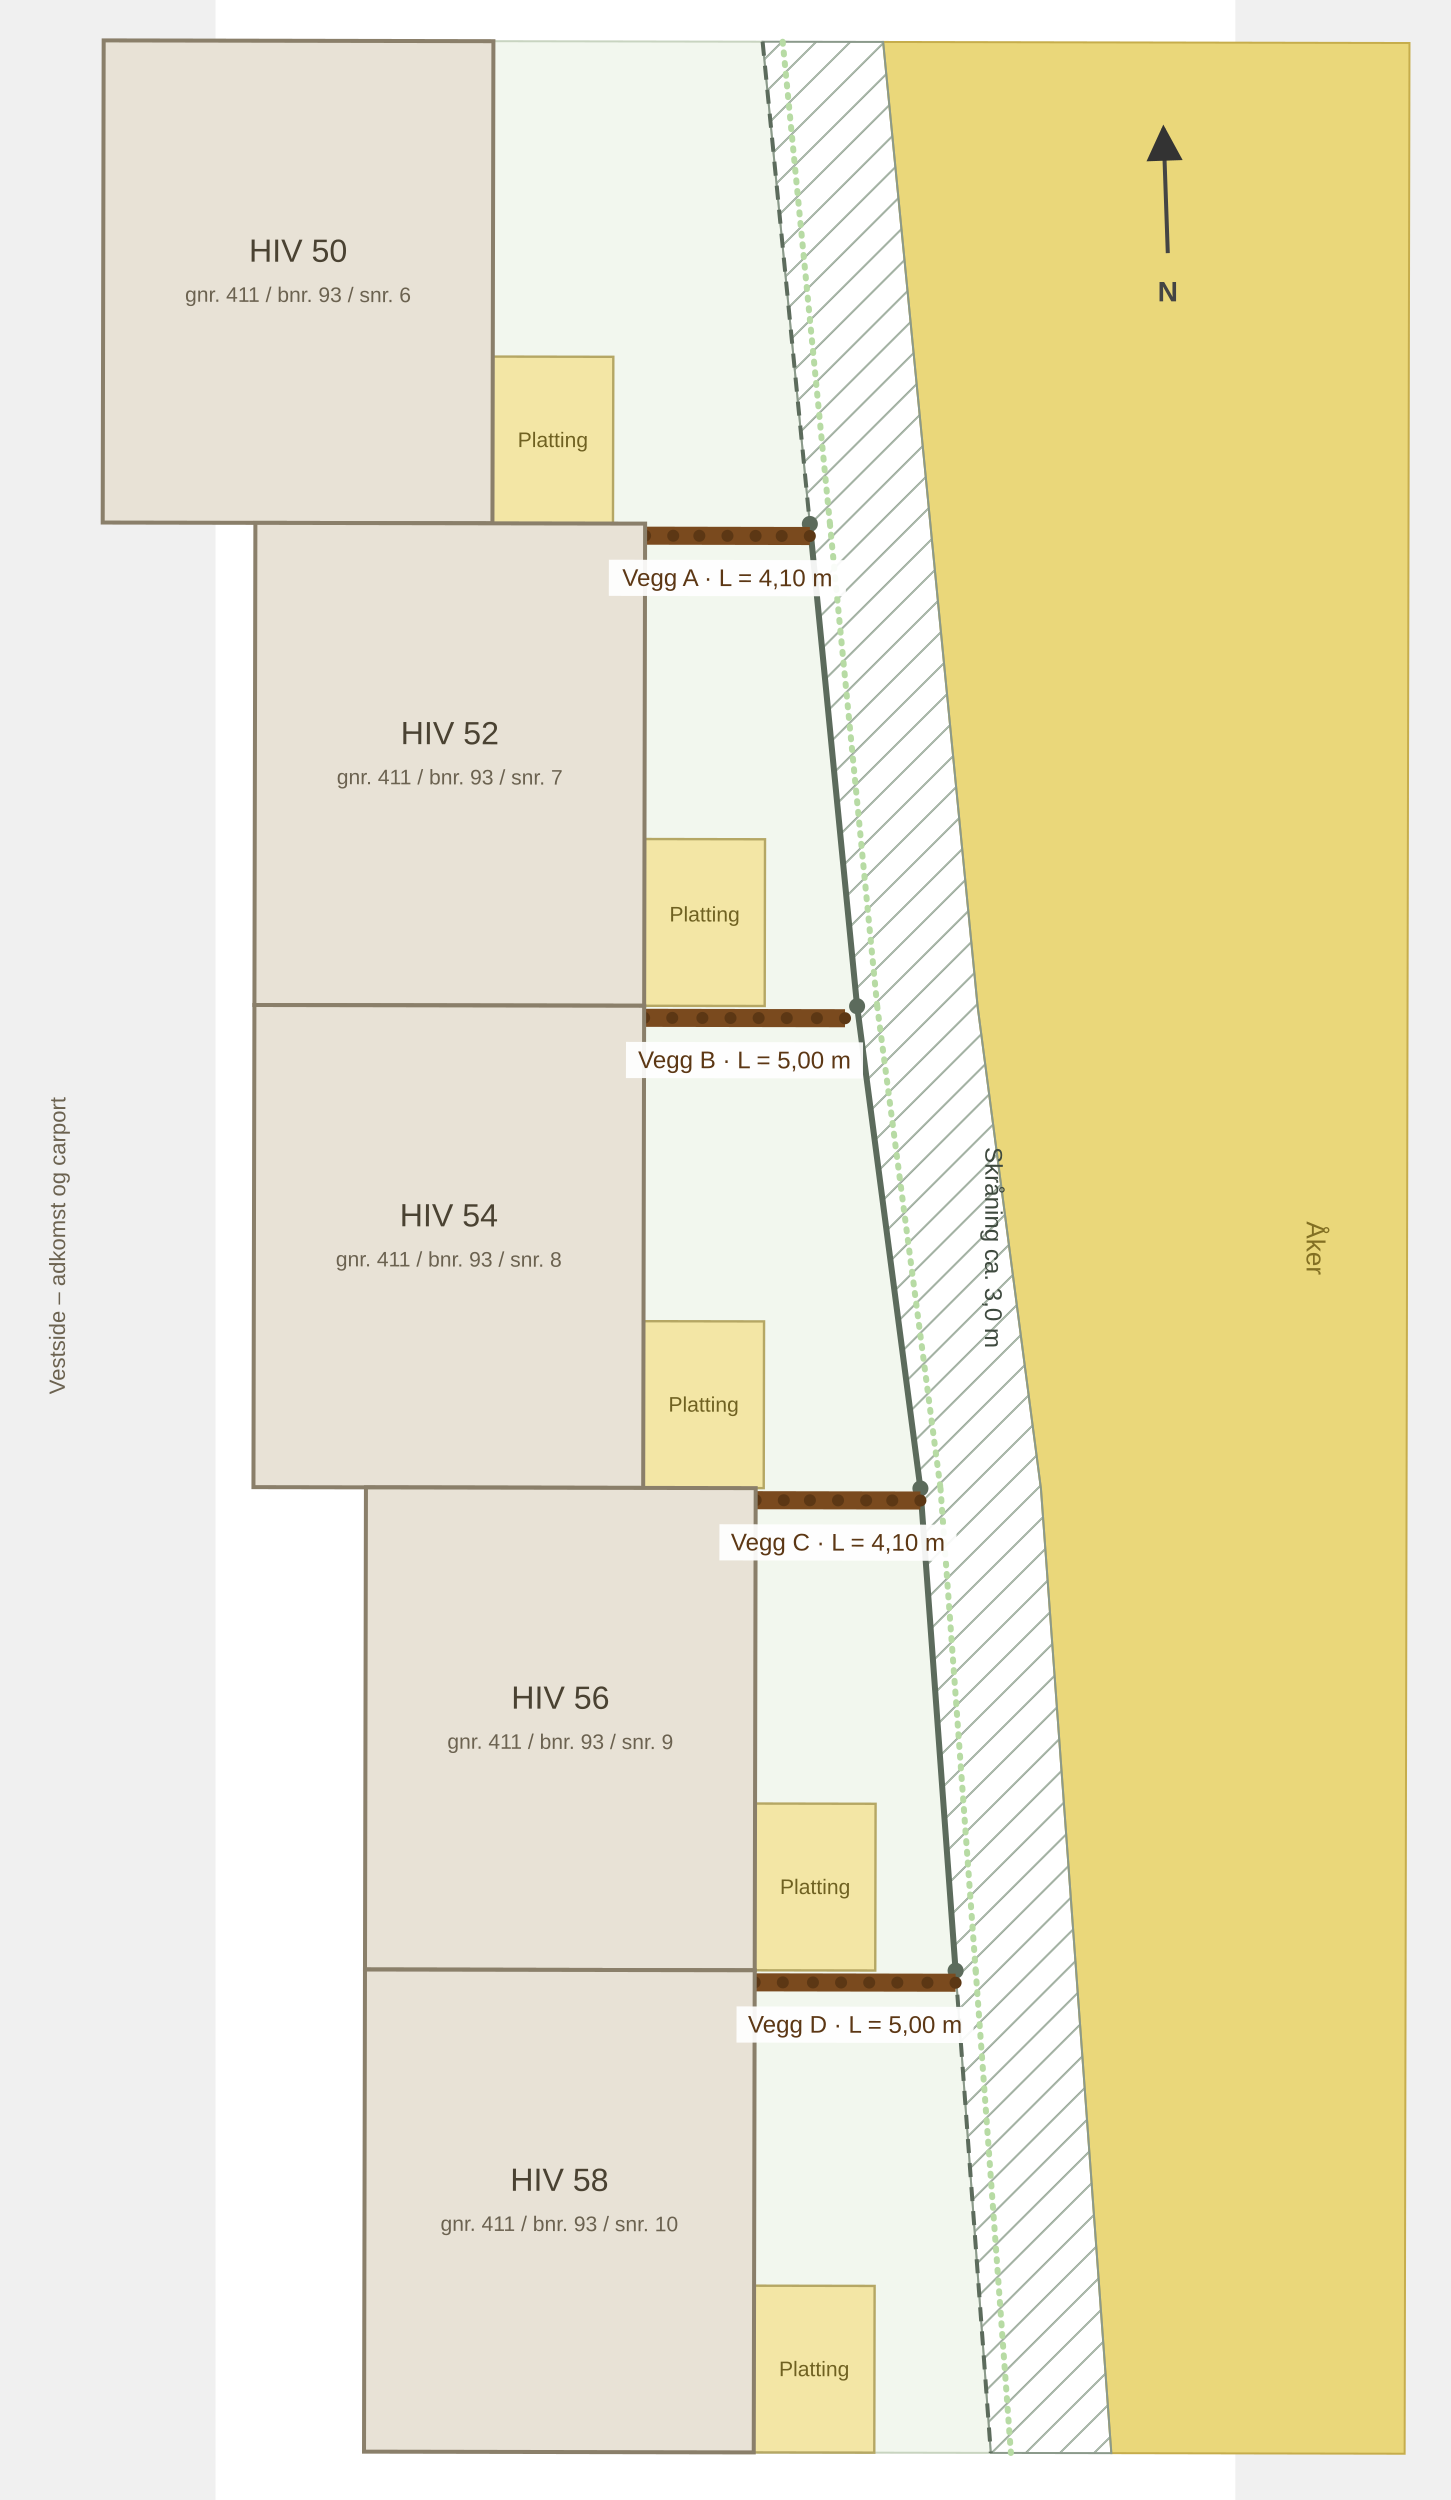
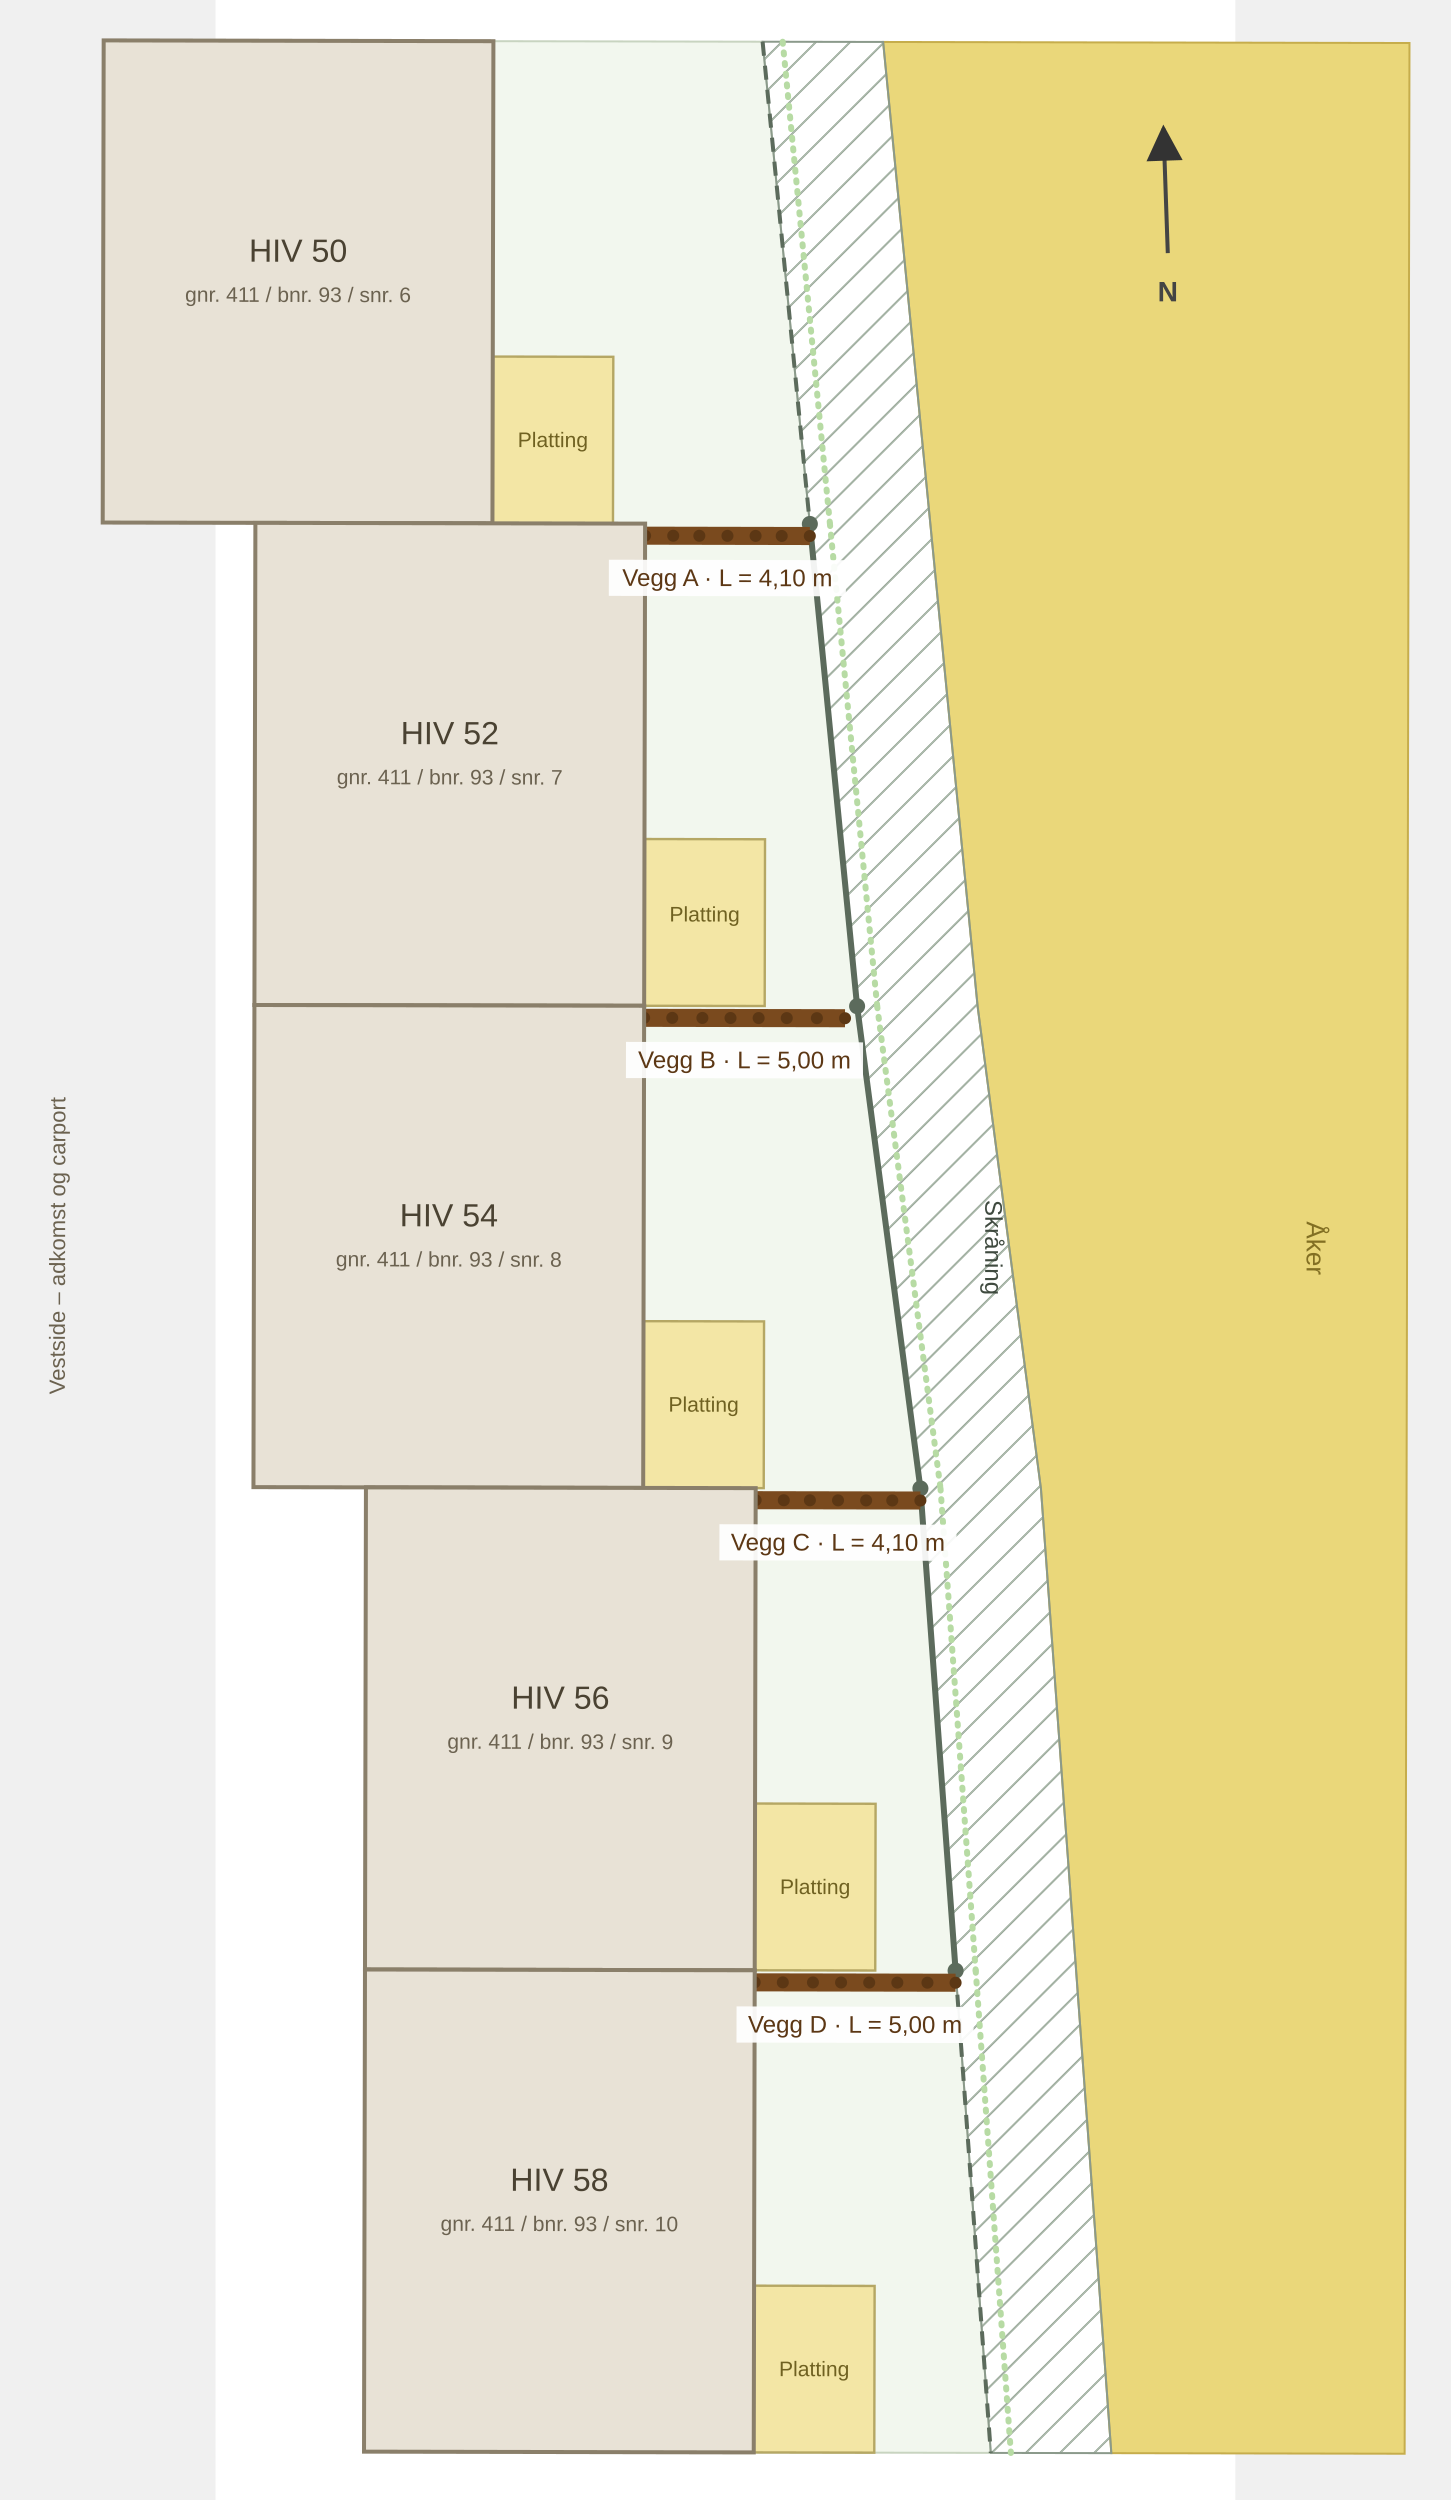
<svg xmlns="http://www.w3.org/2000/svg" viewBox="0 0 507.619 1244.443" width="130mm" height="224mm" preserveAspectRatio="xMidYMid" font-family="'Segoe UI', Arial, Helvetica, sans-serif" role="img" aria-label="Planskisse alternativ 1 med forskjovne hus og maalte lengder for de fire leveggene" version="1.1" id="svg108">
  <defs id="defs2">
    <pattern id="skraaning" width="12" height="12" patternUnits="userSpaceOnUse" patternTransform="rotate(45)">
      <line x1="0" y1="0" x2="0" y2="12" stroke="#9aa89a" stroke-width="2" id="line1" />
    </pattern>
    <marker id="pil" markerWidth="9" markerHeight="9" refX="8" refY="4.5" orient="auto">
      <path d="M 0,0 9,4.5 0,9 Z" fill="#333333" id="path2" />
    </marker>
  </defs>
  <rect width="507.619" height="1244.443" fill="#ffffff" id="rect-bg" />
  <g transform="rotate(0.1150574,59725.396,-77451.288)" id="g79">
    <path d="m 294,140 h 134 l 24,240 24,240 32,240 18,240 18,240 H 426 V 860 H 370 V 380 h -76 z" fill="#f2f7ee" stroke="#c8d4c0" stroke-width="1" id="path6" />
    <path d="m 488,140 24,240 24,240 32,240 18,240 18,240 h 146 V 140 Z" fill="#ead77a" stroke="#c6ad4c" stroke-width="1" id="path7" />
    <path d="m 428,140 24,240 24,240 32,240 18,240 18,240 h 60 L 586,1100 568,860 536,620 512,380 488,140 Z" fill="url(#skraaning)" stroke="#8b9a8b" stroke-width="1" id="path9" />
    <polyline points="452,380 476,620 508,860 526,1100" fill="none" stroke="#5c6b5c" stroke-width="3" id="polyline9" />
    <polyline points="428,140 452,380" fill="none" stroke="#5c6b5c" stroke-width="2" stroke-dasharray="7, 5" id="polyline10" />
    <polyline points="526,1100 544,1340" fill="none" stroke="#5c6b5c" stroke-width="2" stroke-dasharray="7, 5" id="polyline11" />
    <g fill="#5c6b5c" id="g14">
      <circle cx="452" cy="380" r="4" id="circle11" />
      <circle cx="476" cy="620" r="4" id="circle12" />
      <circle cx="508" cy="860" r="4" id="circle13" />
      <circle cx="526" cy="1100" r="4" id="circle14" />
    </g>
    <g fill="none" stroke="#b7dba4" stroke-width="3" stroke-linecap="round" stroke-dasharray="1, 4.333" id="g18">
      <line x1="438" y1="140" x2="462" y2="380" id="line14" />
      <line x1="462" y1="380" x2="486" y2="620" id="line15" />
      <line x1="486" y1="620" x2="518" y2="860" id="line16" />
      <line x1="518" y1="860" x2="536" y2="1100" id="line17" />
      <line x1="536" y1="1100" x2="554" y2="1340" id="line18" />
    </g>
-     <text x="540" y="740" font-size="12px" fill="#3f4a3f" transform="rotate(90,540,740)" text-anchor="middle" id="text18">Skråning ca. 3,0 m</text>
+     <text x="540" y="740" font-size="12px" fill="#3f4a3f" transform="rotate(90,540,740)" text-anchor="middle" id="text18">Skråning</text>
    <text x="700" y="740" font-size="13px" fill="#826f23" transform="rotate(90,700,740)" text-anchor="middle" id="text20">Åker</text>
    <text x="82" y="740" font-size="11px" fill="#6b6250" transform="rotate(-90,82,740)" text-anchor="middle" id="text21">Vestside – adkomst og carport</text>
    <g fill="#f3e6a5" stroke="#b5a764" stroke-width="1.2" id="g25">
      <rect x="294" y="297" width="60" height="83" id="rect21" />
      <rect x="370" y="537" width="60" height="83" id="rect22" />
      <rect x="370" y="777" width="60" height="83" id="rect23" />
      <rect x="426" y="1017" width="60" height="83" id="rect24" />
      <rect x="426" y="1257" width="60" height="83" id="rect25" />
    </g>
    <g text-anchor="middle" font-size="10.5px" fill="#6f6121" id="g29">
      <text x="324" y="342" id="text25">Platting</text>
      <text x="400" y="578" id="text26">Platting</text>
      <text x="400" y="822" id="text27">Platting</text>
      <text x="456" y="1062" id="text28">Platting</text>
      <text x="456" y="1302" id="text29">Platting</text>
    </g>
    <g stroke="#7a4a1e" stroke-width="9" stroke-linecap="butt" id="g32">
      <line x1="370" y1="386" x2="452" y2="386" id="line29" />
      <line x1="370" y1="626" x2="470" y2="626" id="line30" />
      <line x1="426" y1="866" x2="508" y2="866" id="line31" />
      <line x1="426" y1="1106" x2="526" y2="1106" id="line32" />
    </g>
    <g fill="#5c3714" id="g61">
      <circle cx="370" cy="386" r="3" id="circle32" />
      <circle cx="384" cy="386" r="3" id="circle33" />
      <circle cx="397" cy="386" r="3" id="circle34" />
      <circle cx="411" cy="386" r="3" id="circle35" />
      <circle cx="425" cy="386" r="3" id="circle36" />
      <circle cx="438" cy="386" r="3" id="circle37" />
      <circle cx="452" cy="386" r="3" id="circle38" />
      <circle cx="370" cy="626" r="3" id="circle39" />
      <circle cx="384" cy="626" r="3" id="circle40" />
      <circle cx="399" cy="626" r="3" id="circle41" />
      <circle cx="413" cy="626" r="3" id="circle42" />
      <circle cx="427" cy="626" r="3" id="circle43" />
      <circle cx="441" cy="626" r="3" id="circle44" />
      <circle cx="456" cy="626" r="3" id="circle45" />
      <circle cx="470" cy="626" r="3" id="circle46" />
      <circle cx="426" cy="866" r="3" id="circle47" />
      <circle cx="440" cy="866" r="3" id="circle48" />
      <circle cx="453" cy="866" r="3" id="circle49" />
      <circle cx="467" cy="866" r="3" id="circle50" />
      <circle cx="481" cy="866" r="3" id="circle51" />
      <circle cx="494" cy="866" r="3" id="circle52" />
      <circle cx="508" cy="866" r="3" id="circle53" />
      <circle cx="426" cy="1106" r="3" id="circle54" />
      <circle cx="440" cy="1106" r="3" id="circle55" />
      <circle cx="455" cy="1106" r="3" id="circle56" />
      <circle cx="469" cy="1106" r="3" id="circle57" />
      <circle cx="483" cy="1106" r="3" id="circle58" />
      <circle cx="497" cy="1106" r="3" id="circle59" />
      <circle cx="512" cy="1106" r="3" id="circle60" />
      <circle cx="526" cy="1106" r="3" id="circle61" />
    </g>
    <g fill="#e8e2d6" stroke="#8a7f6a" stroke-width="2" id="g65">
      <rect x="100" y="140" width="194" height="240" id="rect61" />
      <rect x="176" y="380" width="194" height="240" id="rect62" />
      <rect x="176" y="620" width="194" height="240" id="rect63" />
      <rect x="232" y="860" width="194" height="240" id="rect64" />
      <rect x="232" y="1100" width="194" height="240" id="rect65" />
    </g>
    <g text-anchor="middle" fill="#4a4232" id="g74">
      <text x="197" y="250" font-size="16px" id="text65">HIV 50</text>
      <text x="197" y="270" font-size="10.5px" fill="#6b6250" id="text66">gnr. 411 / bnr. 93 / snr. 6</text>
      <text x="273" y="490" font-size="16px" id="text67">HIV 52</text>
      <text x="273" y="510" font-size="10.5px" fill="#6b6250" id="text68">gnr. 411 / bnr. 93 / snr. 7</text>
      <text x="273" y="730" font-size="16px" id="text69">HIV 54</text>
      <text x="273" y="750" font-size="10.5px" fill="#6b6250" id="text70">gnr. 411 / bnr. 93 / snr. 8</text>
      <text x="329" y="970" font-size="16px" id="text71">HIV 56</text>
      <text x="329" y="990" font-size="10.5px" fill="#6b6250" id="text72">gnr. 411 / bnr. 93 / snr. 9</text>
      <text x="329" y="1210" font-size="16px" id="text73">HIV 58</text>
      <text x="329" y="1230" font-size="10.5px" fill="#6b6250" id="text74">gnr. 411 / bnr. 93 / snr. 10</text>
    </g>
    <g font-size="12px" fill="#5c3714" text-anchor="middle" id="g78">
      <rect x="352" y="398" width="118" height="18" fill="#ffffff" opacity="0.92" id="rect74" />
      <text x="411" y="411" id="text75">Vegg A · L = 4,10 m</text>
      <rect x="361" y="638" width="118" height="18" fill="#ffffff" opacity="0.92" id="rect75" />
      <text x="420" y="651" id="text76">Vegg B · L = 5,00 m</text>
      <rect x="408" y="878" width="118" height="18" fill="#ffffff" opacity="0.92" id="rect76" />
      <text x="467" y="891" id="text77">Vegg C · L = 4,10 m</text>
      <rect x="417" y="1118" width="118" height="18" fill="#ffffff" opacity="0.92" id="rect77" />
      <text x="476" y="1131" id="text78">Vegg D · L = 5,00 m</text>
    </g>
  </g>
  <g stroke="#444444" fill="#444444" id="g6">
    <line x1="474" y1="126" x2="471.84" y2="64" stroke-width="2" marker-end="url(#pil)" id="line5" />
    <text x="474" y="150" text-anchor="middle" font-size="14px" font-weight="600" stroke="none" id="text6">N</text>
  </g>
</svg>
